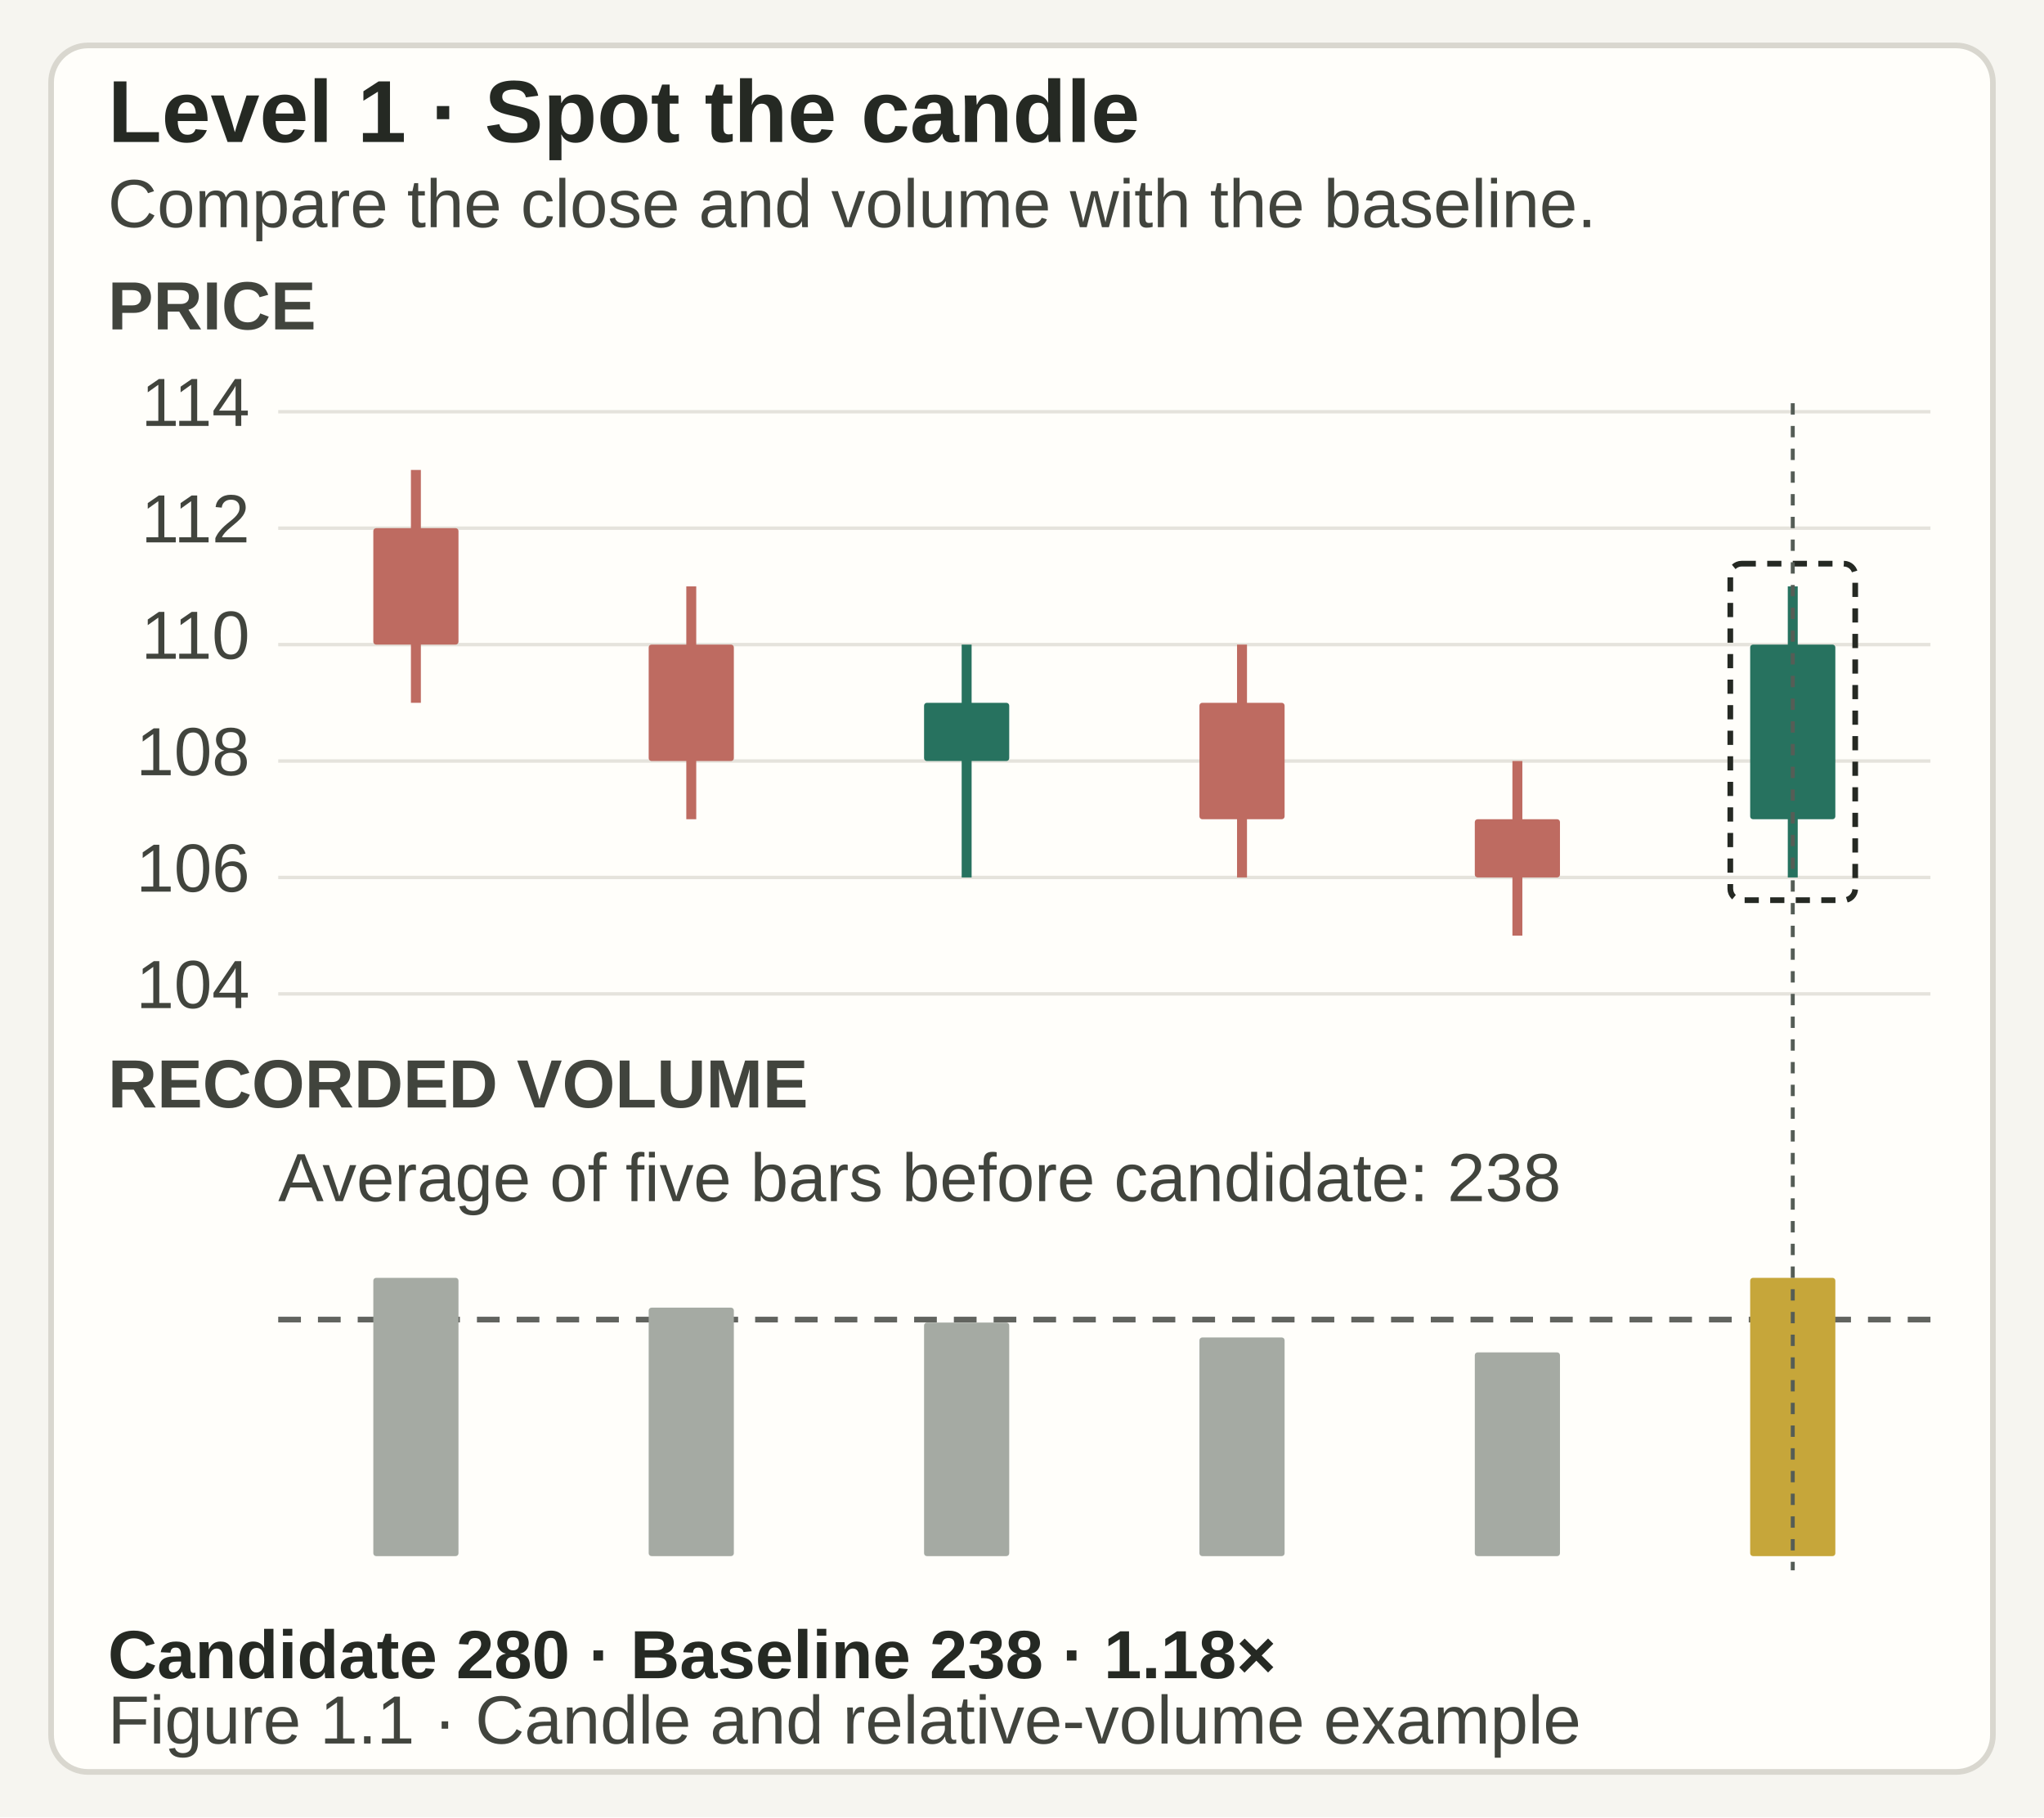
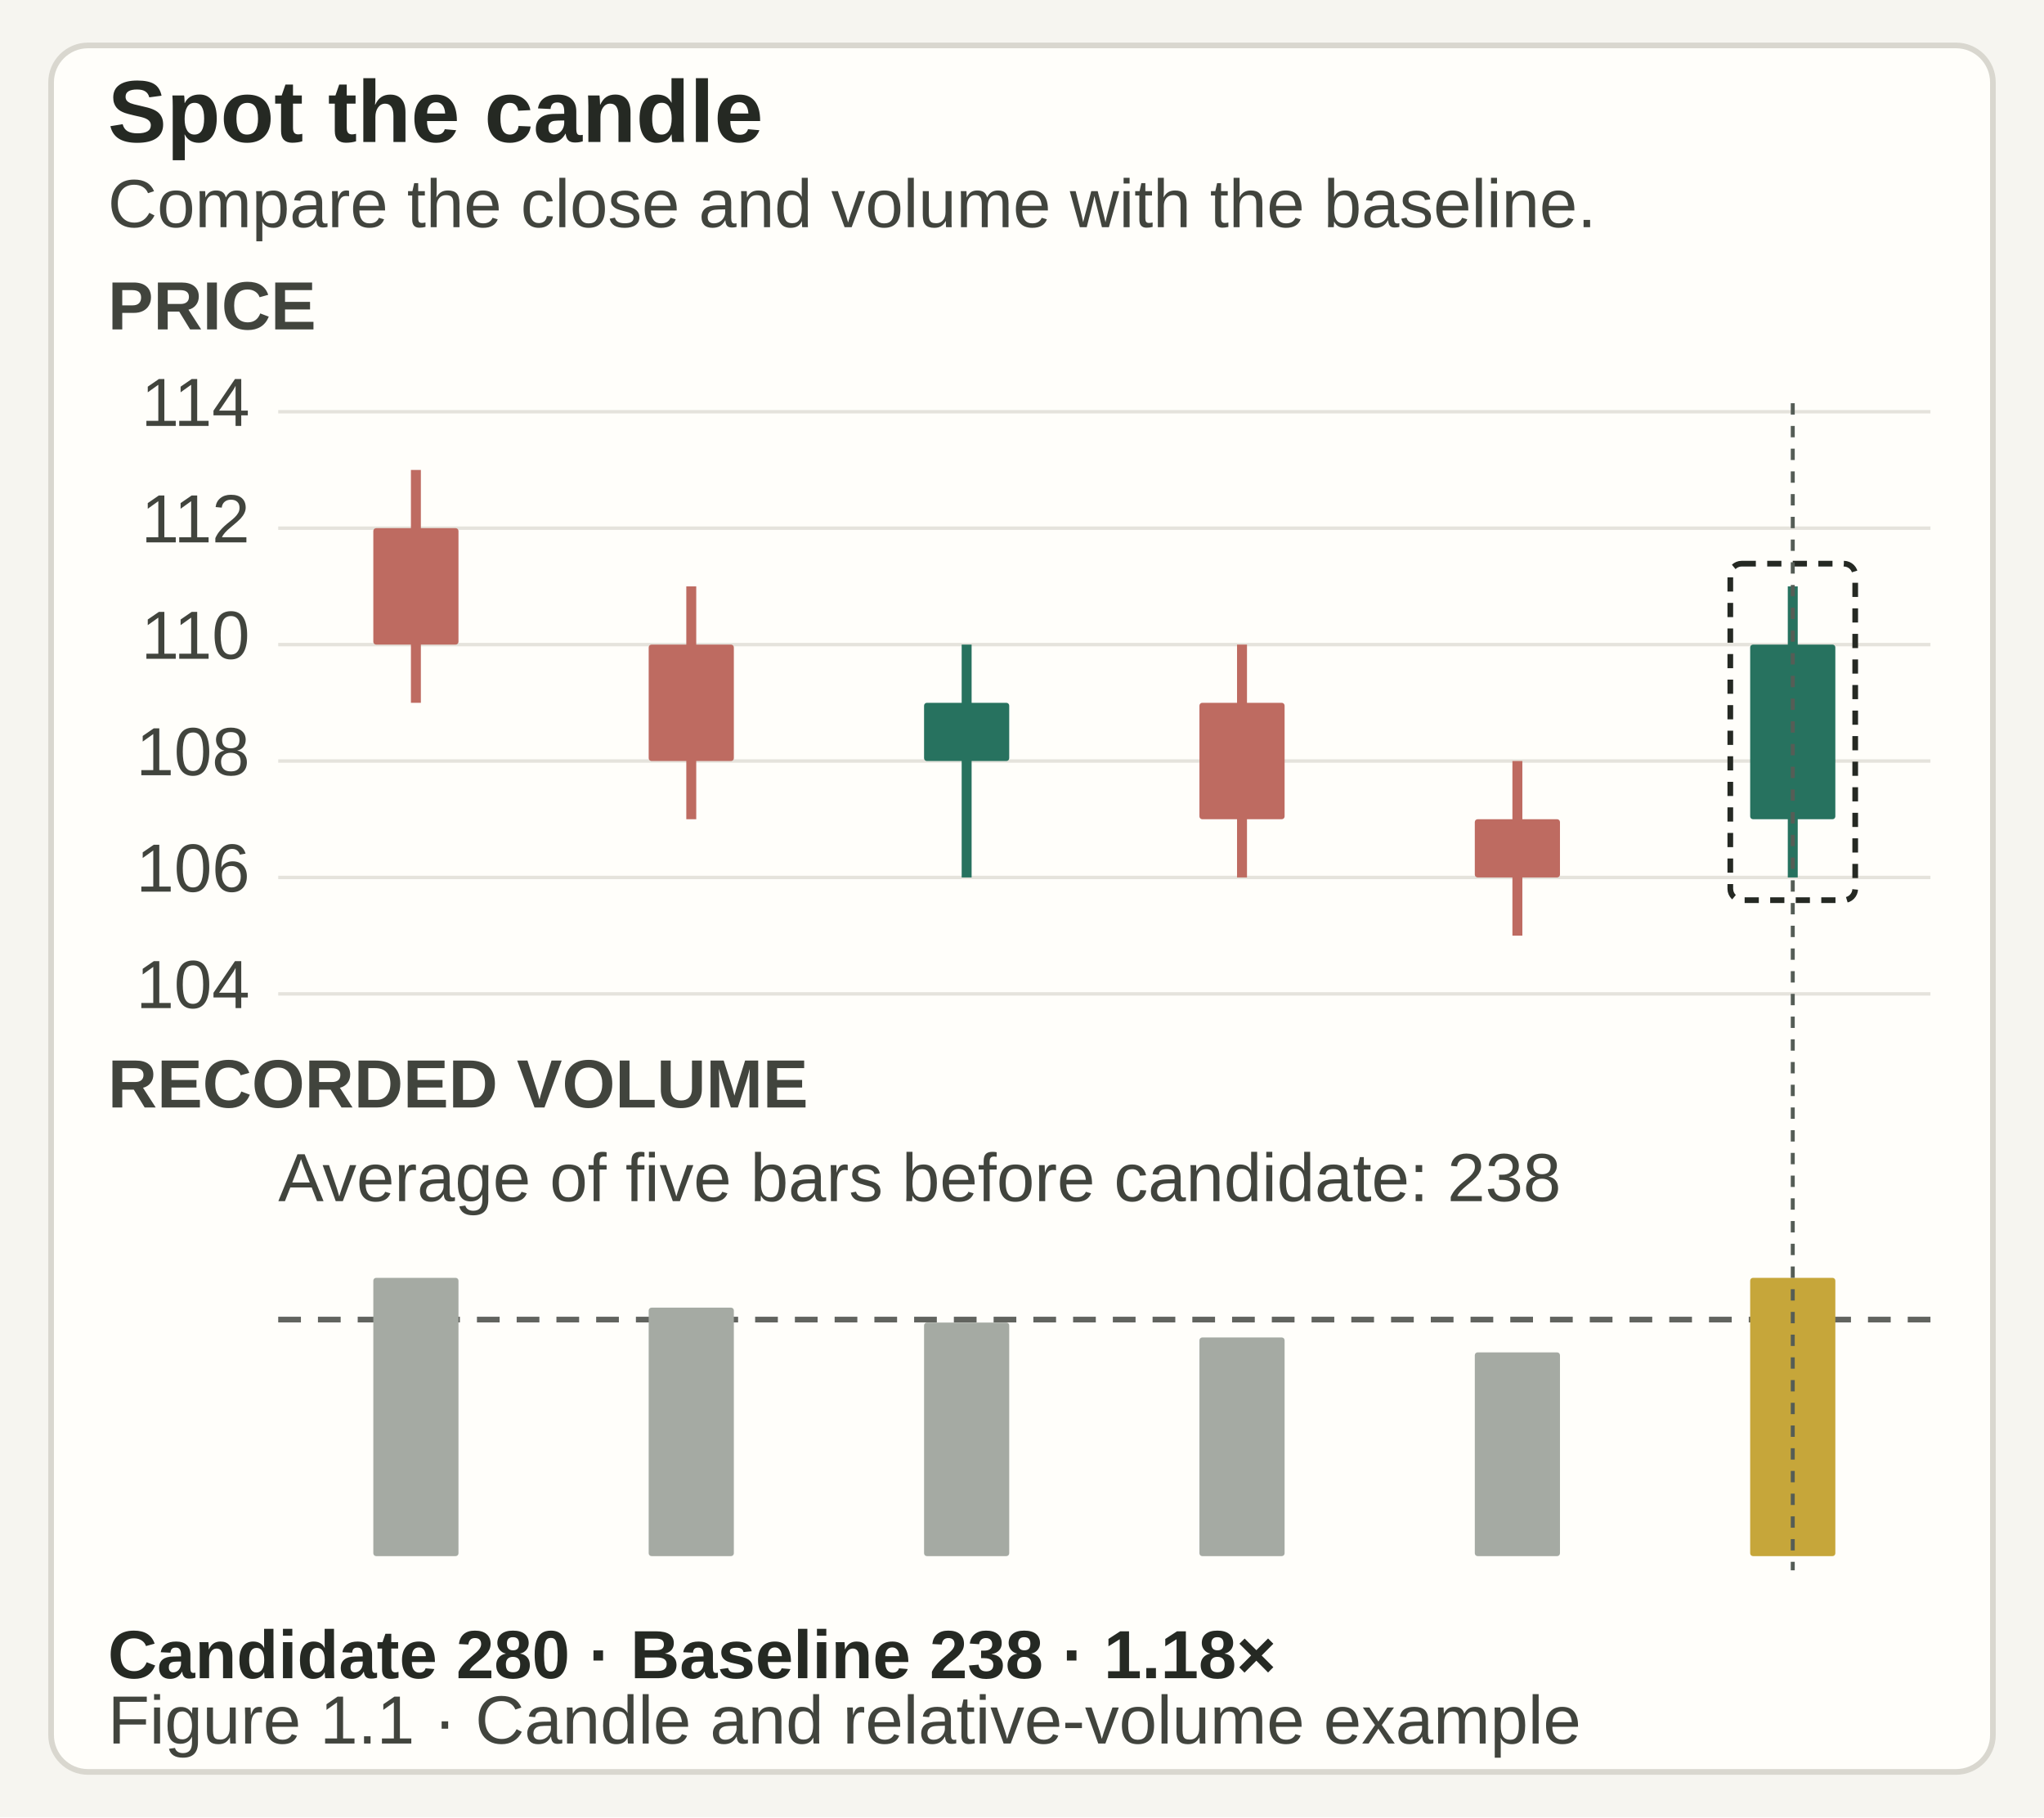
<svg xmlns="http://www.w3.org/2000/svg" width="720" height="640" viewBox="0 0 720 640" role="img" aria-labelledby="title desc">
  <rect width="720" height="640" fill="#f6f5f0" />
  <rect x="18" y="16" width="684" height="608" rx="13" fill="#fffefa" stroke="#d9d7cf" stroke-width="2" />
-   <text x="38" y="50" font-family="Arial,Helvetica,sans-serif" font-size="31" font-weight="700" fill="#252923">Level 1 · Spot the candle</text>
+   <text x="38" y="50" font-family="Arial,Helvetica,sans-serif" font-size="31" font-weight="700" fill="#252923">Spot the candle</text>
  <text x="38" y="80" font-family="Arial,Helvetica,sans-serif" font-size="24" fill="#41443d">Compare the close and volume with the baseline.</text>
  <text x="38" y="116" font-family="Arial,Helvetica,sans-serif" font-size="24" font-weight="700" fill="#41443d">PRICE</text>
  <line x1="98" y1="350" x2="680" y2="350" stroke="#e5e3dc" stroke-width="1.2" />
  <text x="88" y="355" text-anchor="end" font-family="Arial,Helvetica,sans-serif" font-size="24" fill="#41443d">104</text>
  <line x1="98" y1="309" x2="680" y2="309" stroke="#e5e3dc" stroke-width="1.2" />
  <text x="88" y="314" text-anchor="end" font-family="Arial,Helvetica,sans-serif" font-size="24" fill="#41443d">106</text>
  <line x1="98" y1="268" x2="680" y2="268" stroke="#e5e3dc" stroke-width="1.2" />
  <text x="88" y="273" text-anchor="end" font-family="Arial,Helvetica,sans-serif" font-size="24" fill="#41443d">108</text>
  <line x1="98" y1="227" x2="680" y2="227" stroke="#e5e3dc" stroke-width="1.2" />
  <text x="88" y="232" text-anchor="end" font-family="Arial,Helvetica,sans-serif" font-size="24" fill="#41443d">110</text>
  <line x1="98" y1="186" x2="680" y2="186" stroke="#e5e3dc" stroke-width="1.2" />
  <text x="88" y="191" text-anchor="end" font-family="Arial,Helvetica,sans-serif" font-size="24" fill="#41443d">112</text>
  <line x1="98" y1="145" x2="680" y2="145" stroke="#e5e3dc" stroke-width="1.2" />
  <text x="88" y="150" text-anchor="end" font-family="Arial,Helvetica,sans-serif" font-size="24" fill="#41443d">114</text>
  <line x1="146.5" y1="165.5" x2="146.5" y2="247.5" stroke="#be6b61" stroke-width="3.5" />
  <rect x="131.5" y="186" width="30" height="41" rx="1" fill="#be6b61" />
  <line x1="243.5" y1="206.5" x2="243.5" y2="288.5" stroke="#be6b61" stroke-width="3.5" />
  <rect x="228.5" y="227" width="30" height="41" rx="1" fill="#be6b61" />
  <line x1="340.5" y1="227" x2="340.5" y2="309" stroke="#27725f" stroke-width="3.5" />
  <rect x="325.5" y="247.5" width="30" height="20.5" rx="1" fill="#27725f" />
  <line x1="437.5" y1="227" x2="437.5" y2="309" stroke="#be6b61" stroke-width="3.5" />
  <rect x="422.5" y="247.5" width="30" height="41" rx="1" fill="#be6b61" />
  <line x1="534.5" y1="268" x2="534.5" y2="329.5" stroke="#be6b61" stroke-width="3.5" />
  <rect x="519.5" y="288.5" width="30" height="20.5" rx="1" fill="#be6b61" />
  <rect x="609.5" y="198.5" width="44" height="118.5" rx="4" fill="none" stroke="#252923" stroke-width="2" stroke-dasharray="5 4" />
  <line x1="631.5" y1="206.5" x2="631.5" y2="309" stroke="#27725f" stroke-width="3.5" />
  <rect x="616.5" y="227" width="30" height="61.5" rx="1" fill="#27725f" />
  <text x="38" y="390" font-family="Arial,Helvetica,sans-serif" font-size="24" font-weight="700" fill="#41443d">RECORDED VOLUME</text>
  <text x="98" y="423" font-family="Arial,Helvetica,sans-serif" font-size="24" fill="#41443d">Average of five bars before candidate: 238</text>
  <line x1="98" y1="464.7" x2="680" y2="464.7" stroke="#62645f" stroke-width="2" stroke-dasharray="8 6" />
  <rect x="131.5" y="450" width="30" height="98" rx="1" fill="#a5aaa3" />
  <rect x="228.5" y="460.5" width="30" height="87.5" rx="1" fill="#a5aaa3" />
  <rect x="325.5" y="465.75" width="30" height="82.25" rx="1" fill="#a5aaa3" />
  <rect x="422.5" y="471" width="30" height="77" rx="1" fill="#a5aaa3" />
  <rect x="519.5" y="476.25" width="30" height="71.75" rx="1" fill="#a5aaa3" />
  <rect x="616.5" y="450" width="30" height="98" rx="1" fill="#c6a63a" />
  <line x1="631.5" y1="142" x2="631.5" y2="553" stroke="#555d56" stroke-width="1.4" stroke-dasharray="4 4" />
  <text x="38" y="591" font-family="Arial,Helvetica,sans-serif" font-size="24" font-weight="700" fill="#252923">Candidate 280 · Baseline 238 · 1.18×</text>
  <text x="38" y="614" font-family="Arial,Helvetica,sans-serif" font-size="24" fill="#41443d">Figure 1.1 · Candle and relative-volume example</text>
</svg>
